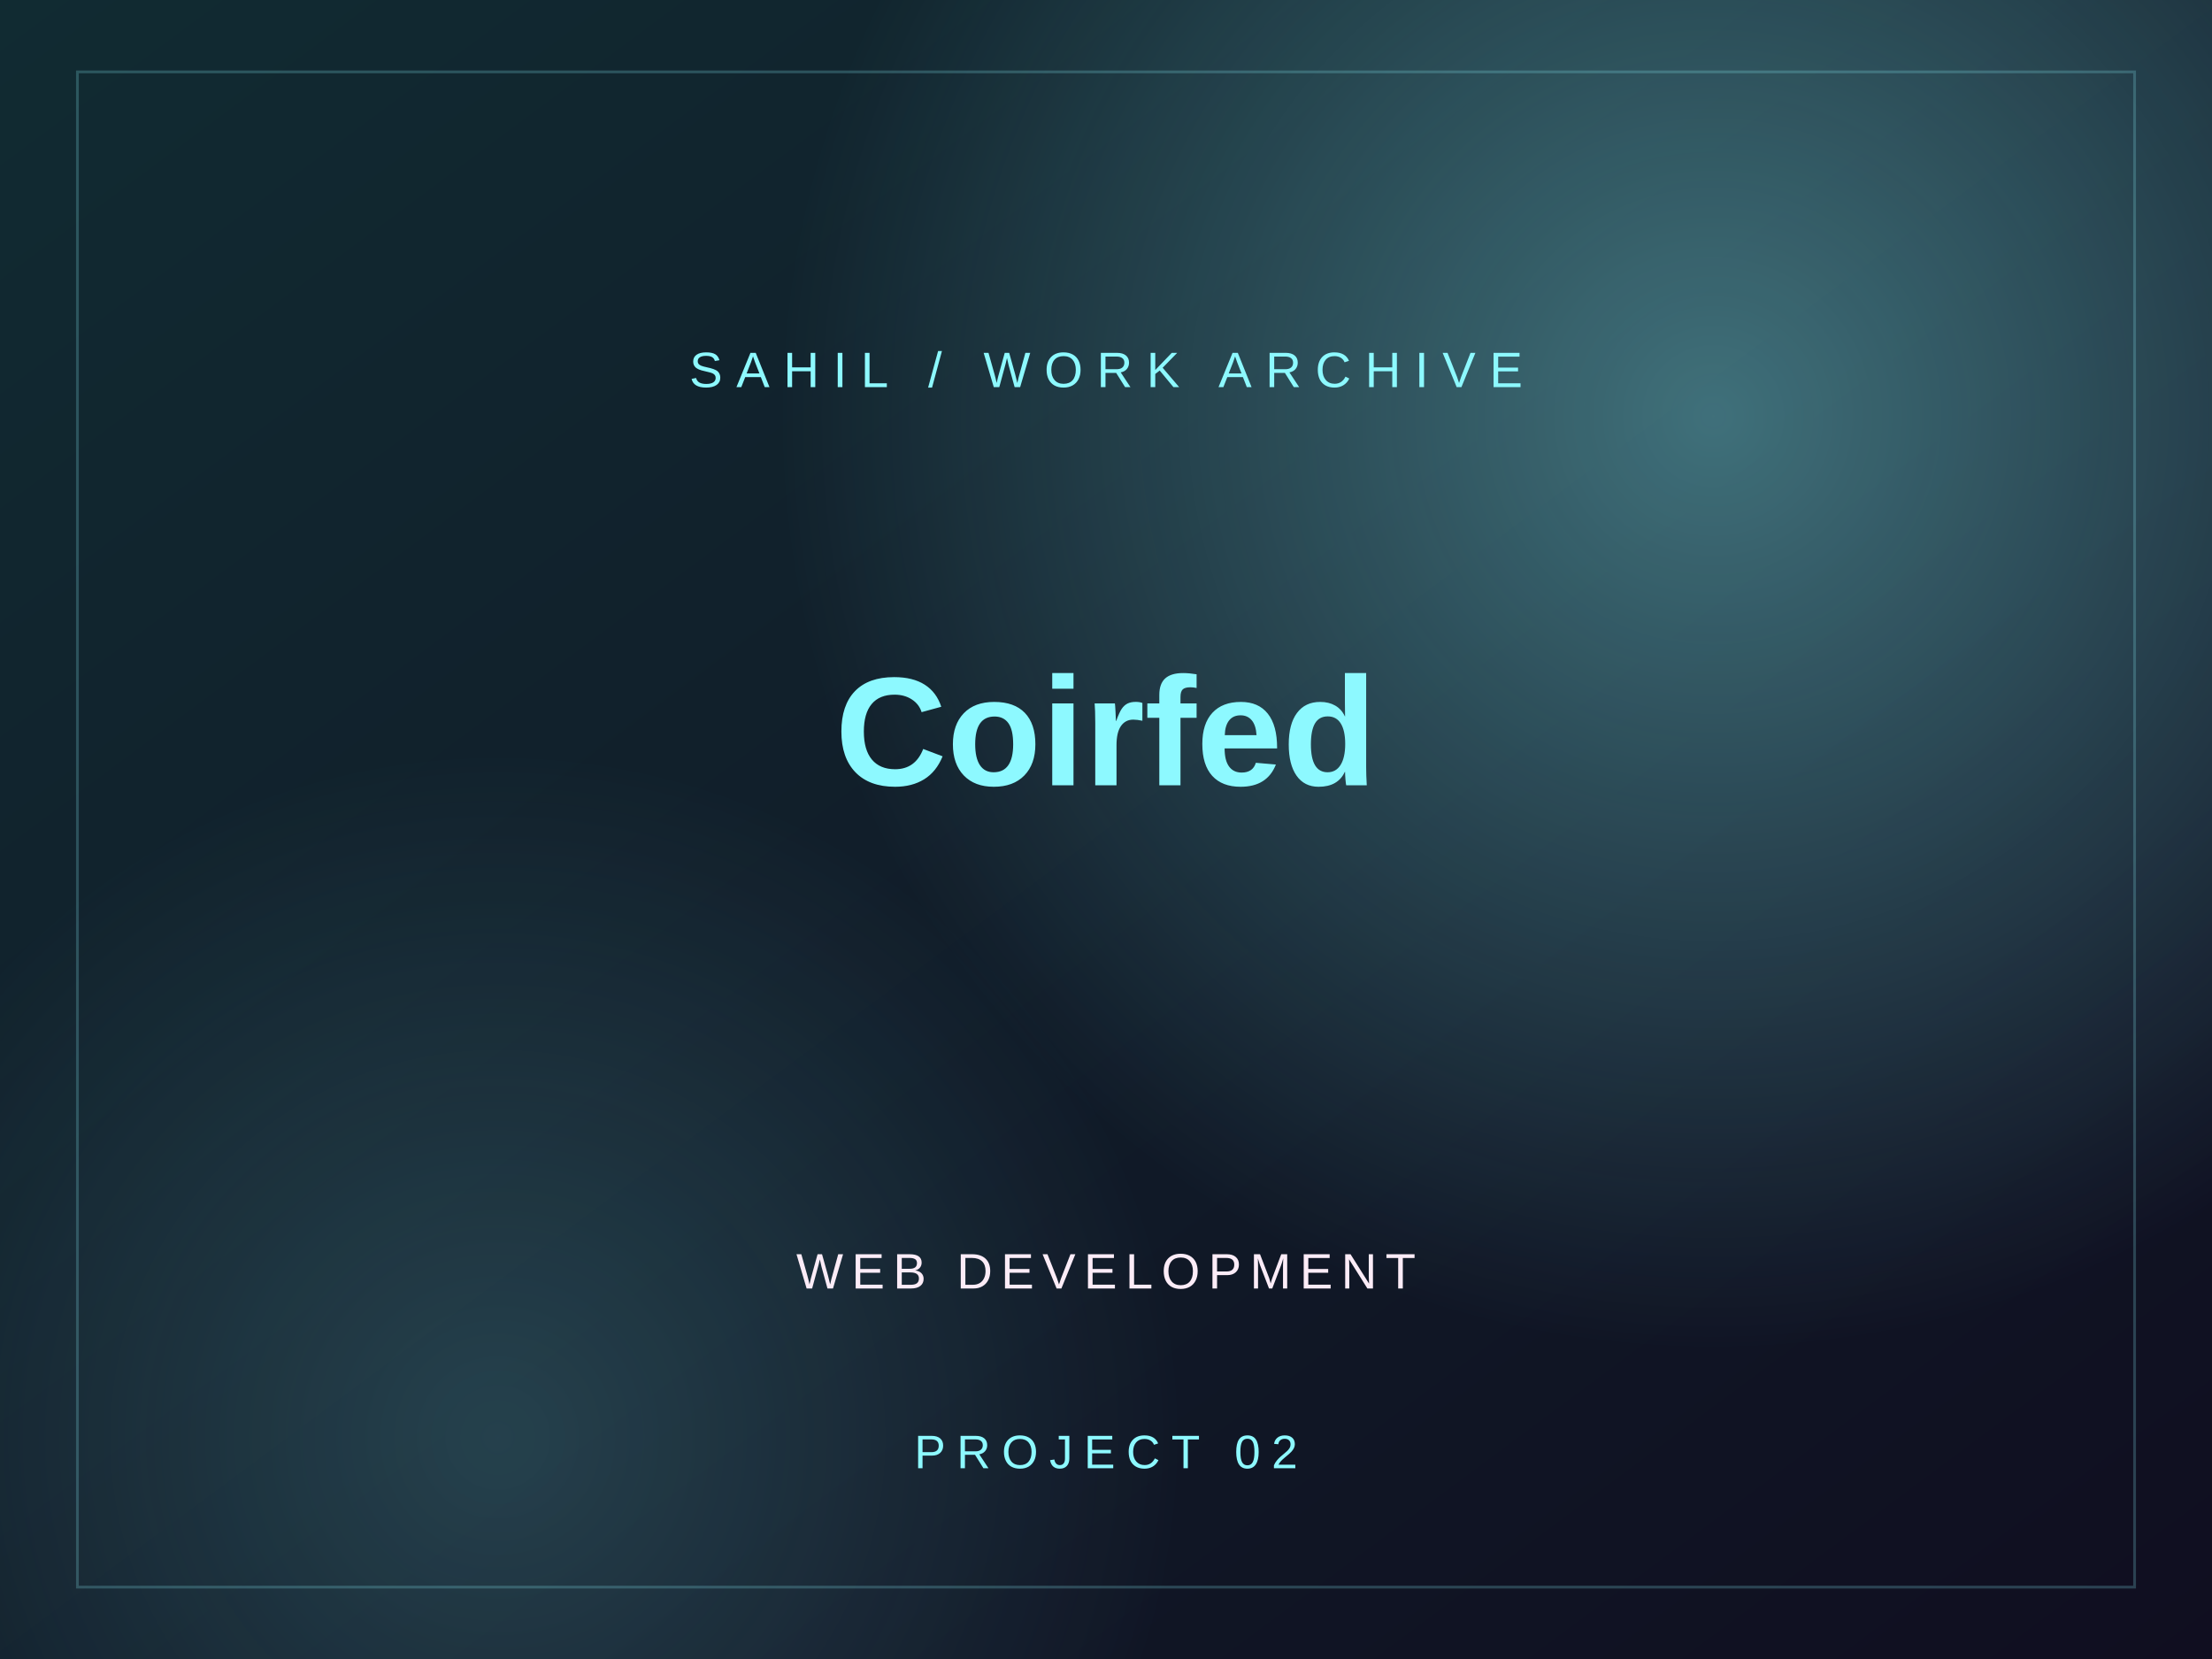
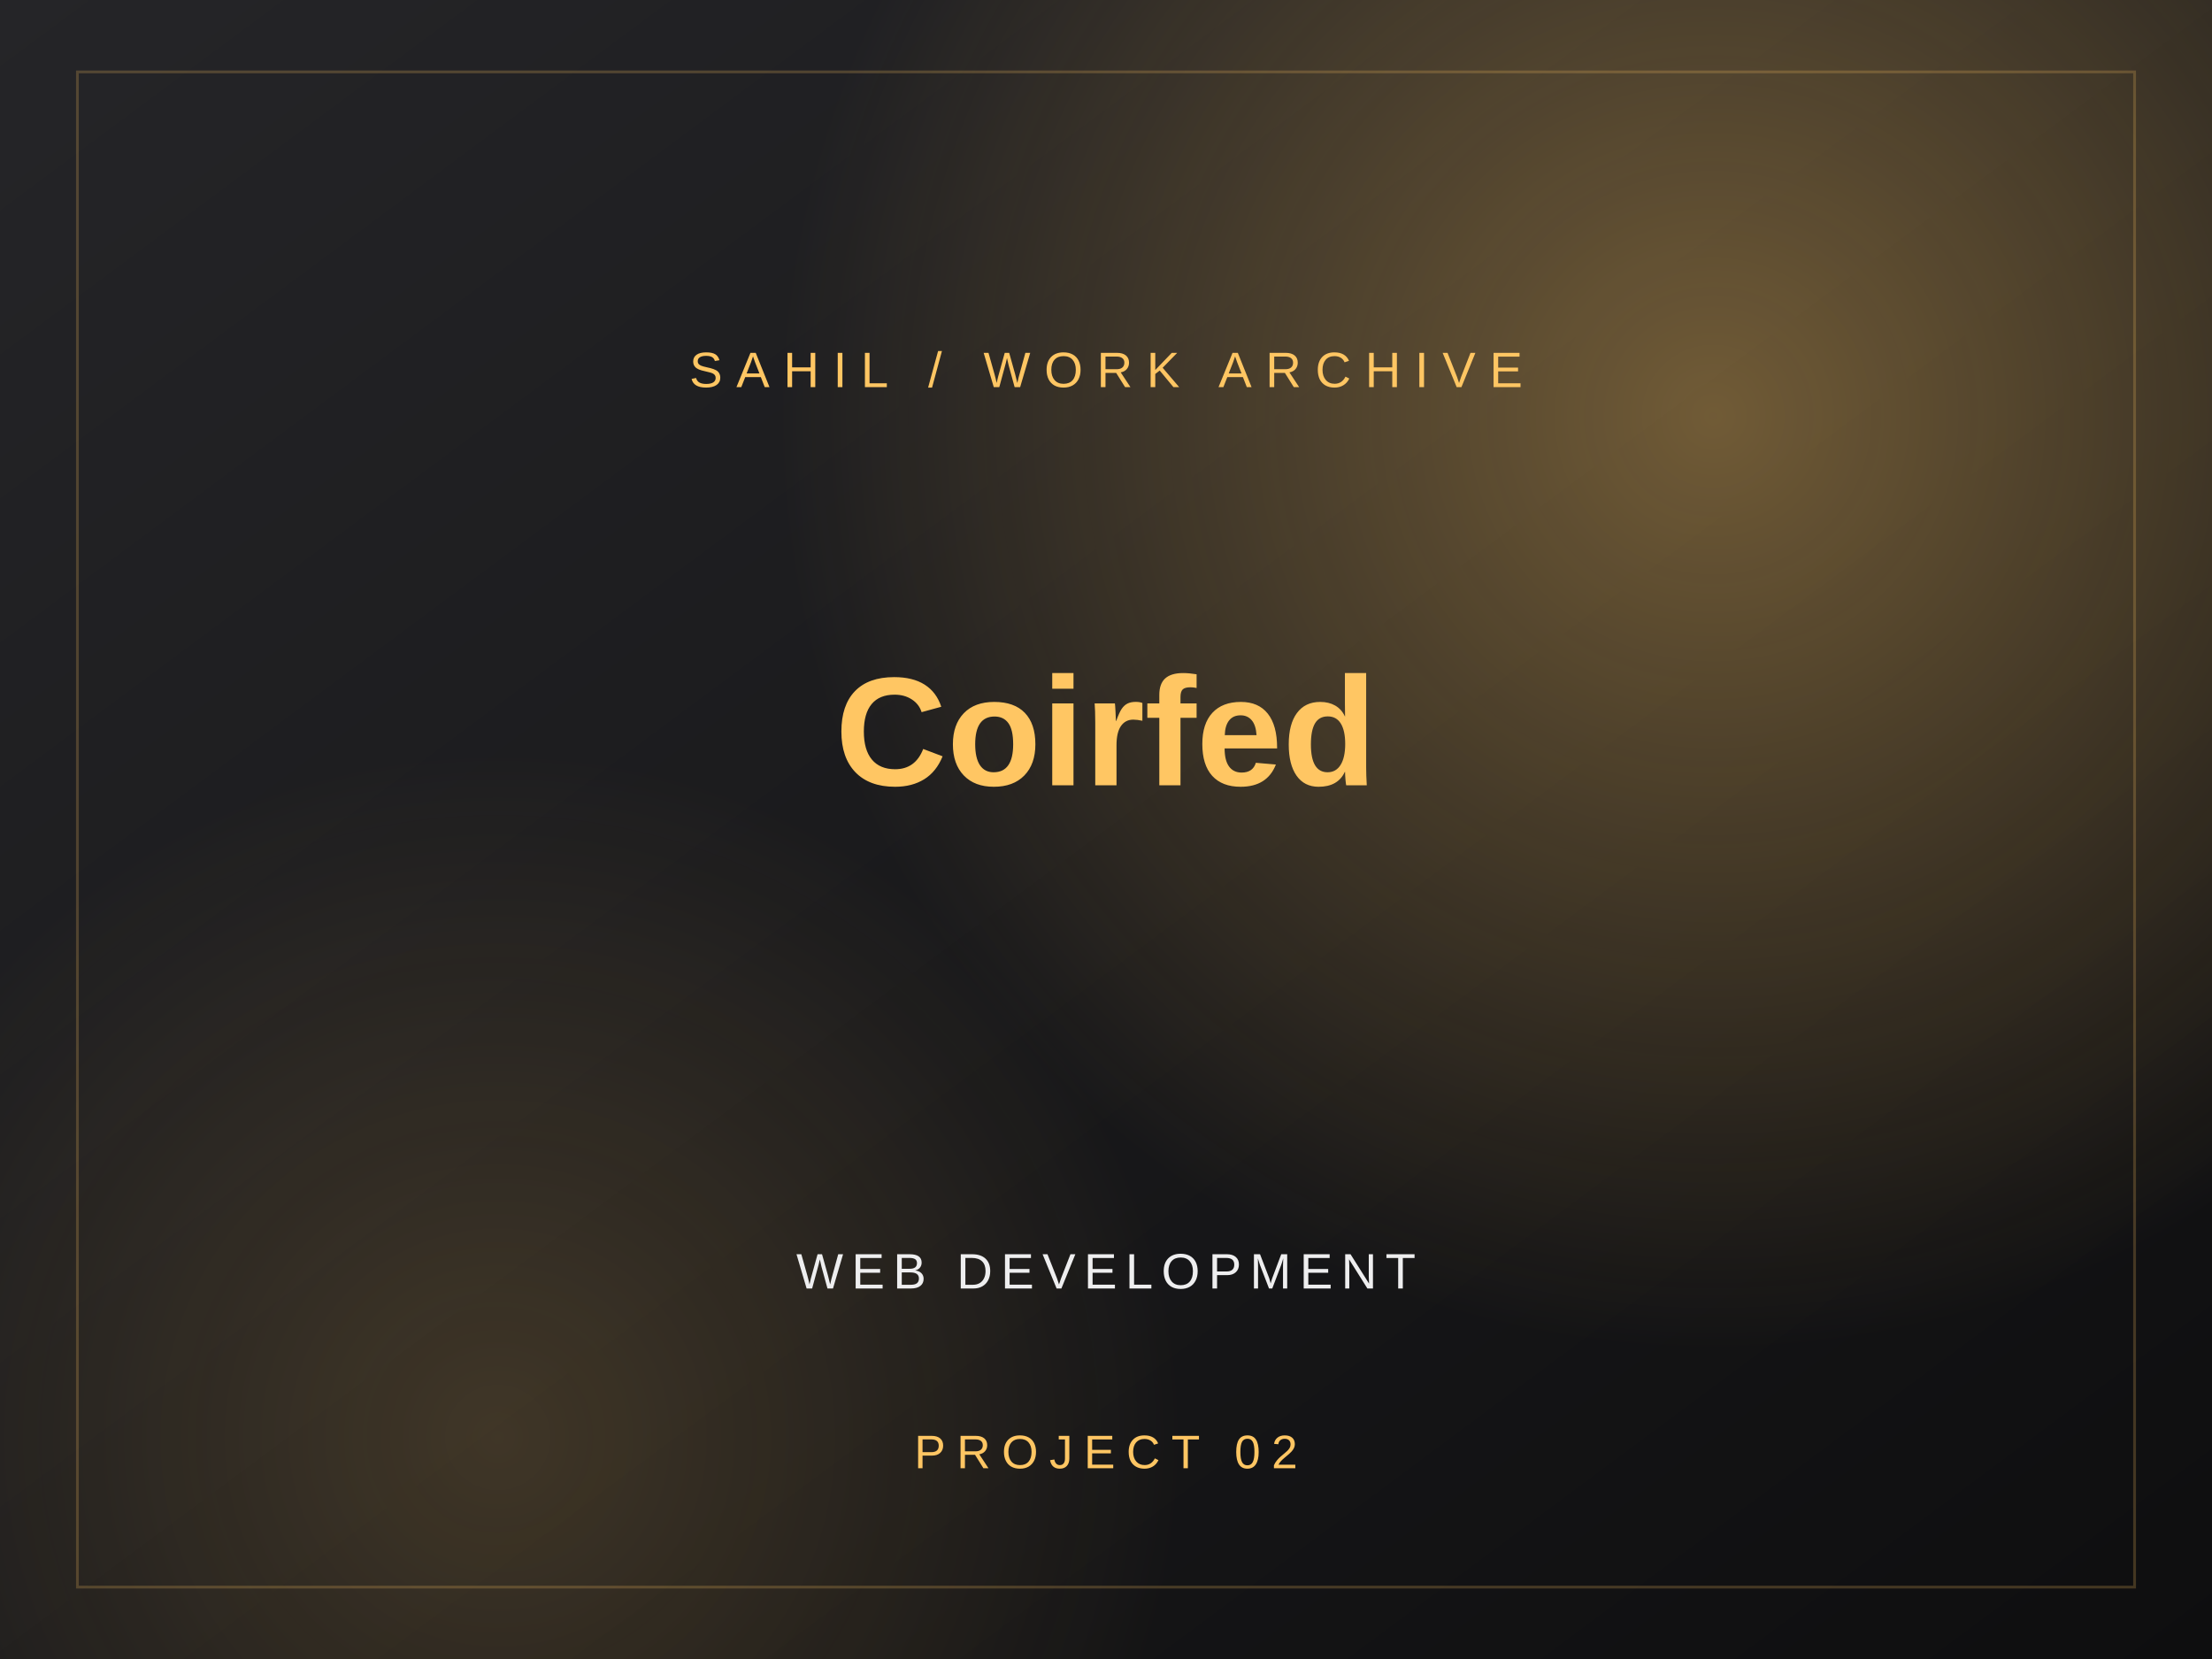
<svg xmlns="http://www.w3.org/2000/svg" viewBox="0 0 800 600">
  <defs>
    <linearGradient id="bg" x1="0" x2="1" y1="0" y2="1">
-       <stop stop-color="#112b32" />
-       <stop offset="1" stop-color="#100e20" />
+       <stop stop-color="#252528" />
+       <stop offset="1" stop-color="#0e0e0f" />
    </linearGradient>
    <radialGradient id="halo">
-       <stop stop-color="#8df9ff" stop-opacity=".38" />
-       <stop offset="1" stop-color="#8df9ff" stop-opacity="0" />
+       <stop stop-color="#FFC663" stop-opacity=".38" />
+       <stop offset="1" stop-color="#FFC663" stop-opacity="0" />
    </radialGradient>
  </defs>
  <rect width="800" height="600" fill="url(#bg)" />
  <circle cx="620" cy="150" r="340" fill="url(#halo)" />
  <circle cx="180" cy="520" r="250" fill="url(#halo)" opacity=".45" />
-   <rect x="28" y="26" width="744" height="548" stroke="#8df9ff" stroke-opacity=".22" fill="none" />
-   <text x="400" y="140" font-size="18" text-anchor="middle" fill="#8df9ff" letter-spacing="5" font-family="Arial,sans-serif">SAHIL / WORK ARCHIVE</text>
-   <text x="400" y="284" font-family="Arial,sans-serif" text-anchor="middle" font-size="56" font-weight="bold" fill="#8df9ff">Coirfed</text>
-   <text x="400" y="466" font-size="18" text-anchor="middle" fill="#fcecf7" letter-spacing="3" font-family="Arial,sans-serif">WEB DEVELOPMENT</text>
-   <text x="400" y="531" font-size="17" text-anchor="middle" fill="#8df9ff" letter-spacing="4" font-family="Arial,sans-serif">PROJECT 02</text>
+   <rect x="28" y="26" width="744" height="548" stroke="#FFC663" stroke-opacity=".22" fill="none" />
+   <text x="400" y="140" font-size="18" text-anchor="middle" fill="#FFC663" letter-spacing="5" font-family="Arial,sans-serif">SAHIL / WORK ARCHIVE</text>
+   <text x="400" y="284" font-family="Arial,sans-serif" text-anchor="middle" font-size="56" font-weight="bold" fill="#FFC663">Coirfed</text>
+   <text x="400" y="466" font-size="18" text-anchor="middle" fill="#eeeeef" letter-spacing="3" font-family="Arial,sans-serif">WEB DEVELOPMENT</text>
+   <text x="400" y="531" font-size="17" text-anchor="middle" fill="#FFC663" letter-spacing="4" font-family="Arial,sans-serif">PROJECT 02</text>
</svg>
